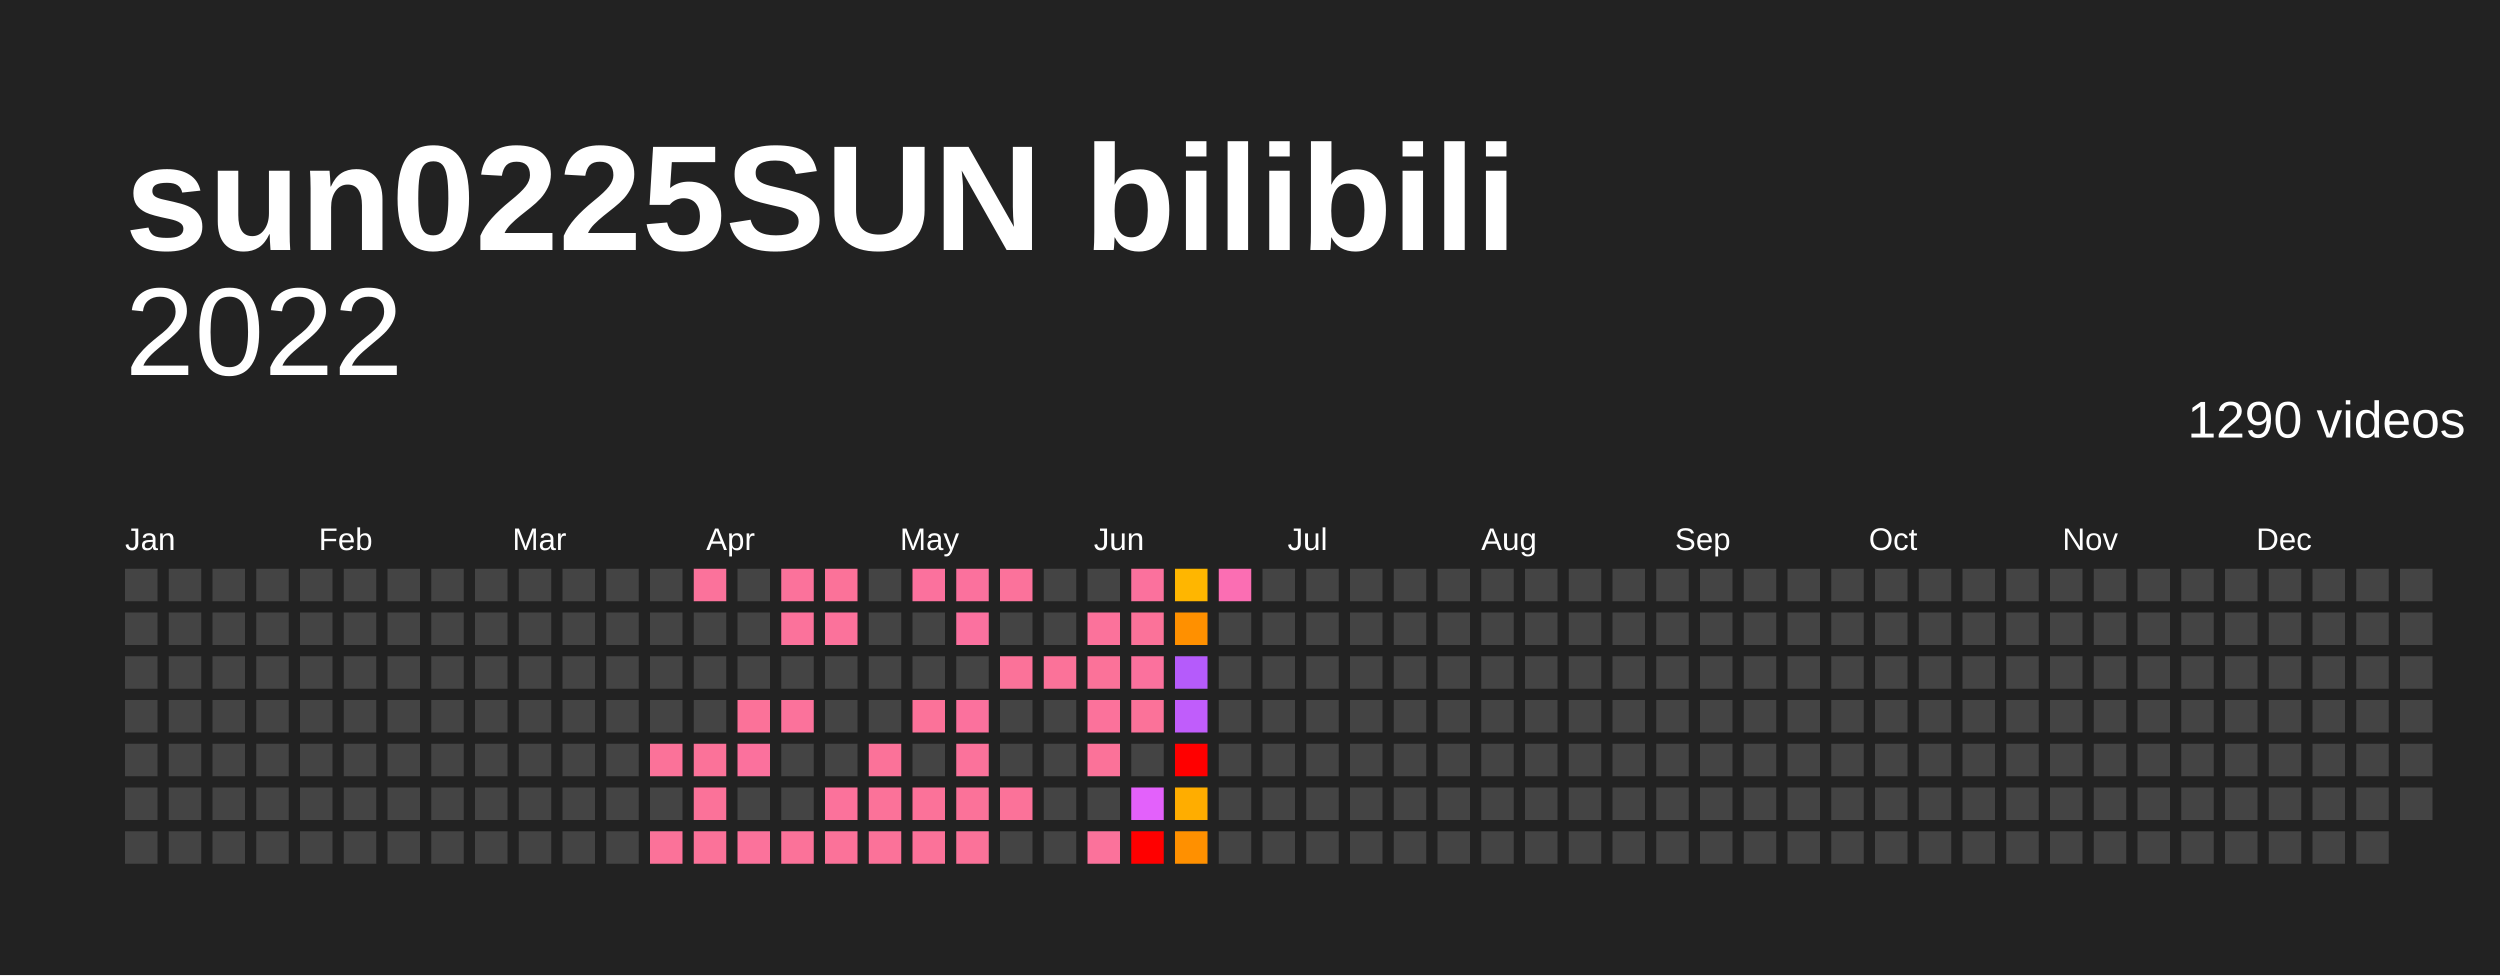
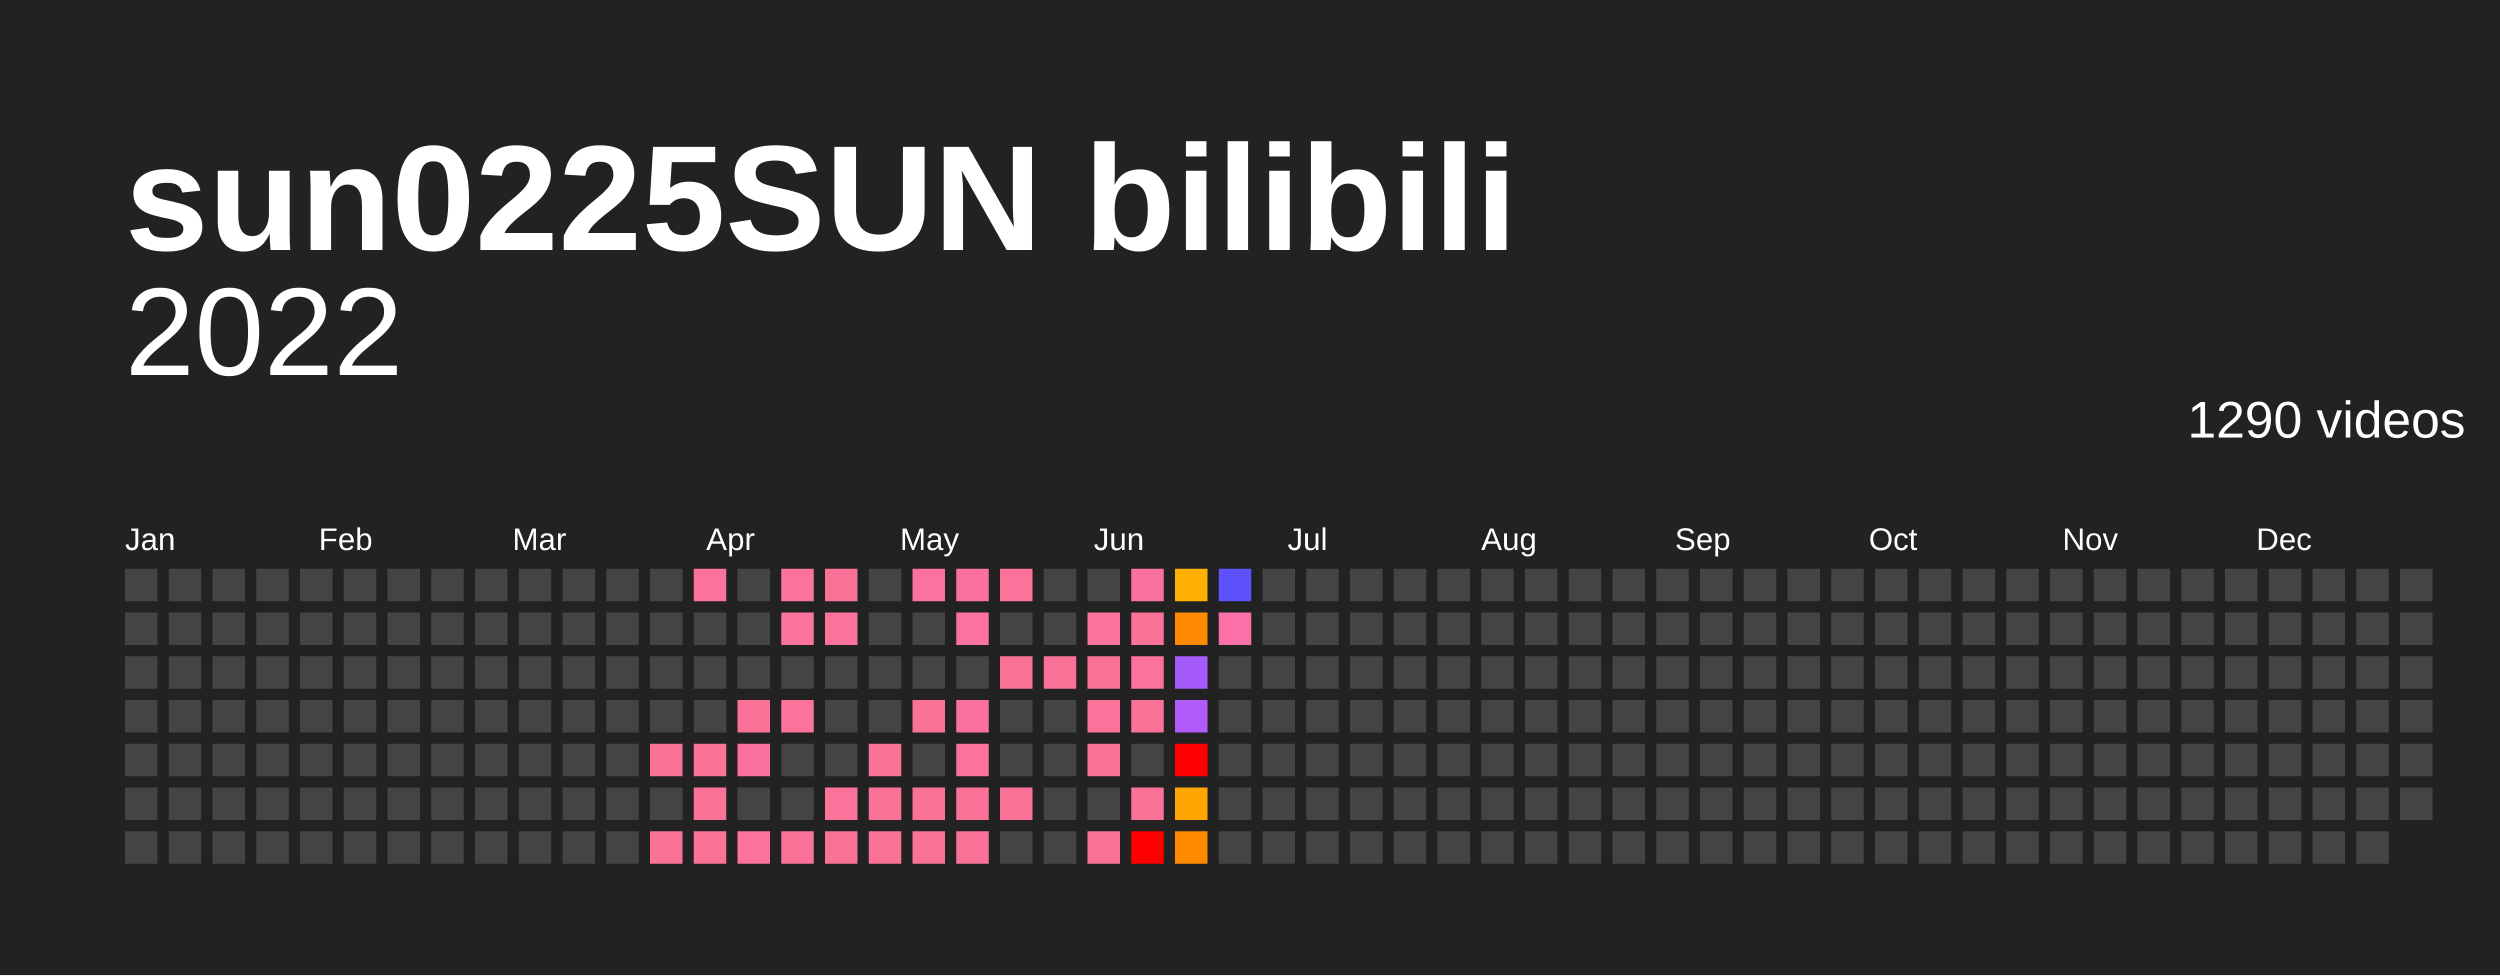
<svg xmlns="http://www.w3.org/2000/svg" baseProfile="full" height="78mm" version="1.1" viewBox="0,0,200,78" width="200mm">
  <defs />
  <rect fill="#222222" height="78" width="200" x="0" y="0" />
  <text fill="#FFFFFF" style="font-size:12px; font-family:Arial; font-weight:bold;" x="10" y="20">sun0225SUN bilibili</text>
  <text alignment-baseline="hanging" fill="#FFFFFF" style="font-size:10.0px; font-family:Arial;" x="10" y="30">2022</text>
  <text alignment-baseline="hanging" fill="#FFFFFF" style="font-size:4.125px; font-family:Arial;" x="175" y="35">1290 videos</text>
  <text fill="#FFFFFF" style="font-size:2.5px; font-family:Arial" x="10.0" y="44">Jan</text>
  <text fill="#FFFFFF" style="font-size:2.5px; font-family:Arial" x="25.5" y="44">Feb</text>
  <text fill="#FFFFFF" style="font-size:2.5px; font-family:Arial" x="41.0" y="44">Mar</text>
  <text fill="#FFFFFF" style="font-size:2.5px; font-family:Arial" x="56.5" y="44">Apr</text>
  <text fill="#FFFFFF" style="font-size:2.5px; font-family:Arial" x="72.0" y="44">May</text>
  <text fill="#FFFFFF" style="font-size:2.5px; font-family:Arial" x="87.5" y="44">Jun</text>
  <text fill="#FFFFFF" style="font-size:2.5px; font-family:Arial" x="103.0" y="44">Jul</text>
  <text fill="#FFFFFF" style="font-size:2.5px; font-family:Arial" x="118.5" y="44">Aug</text>
  <text fill="#FFFFFF" style="font-size:2.5px; font-family:Arial" x="134.0" y="44">Sep</text>
  <text fill="#FFFFFF" style="font-size:2.5px; font-family:Arial" x="149.5" y="44">Oct</text>
  <text fill="#FFFFFF" style="font-size:2.5px; font-family:Arial" x="165.0" y="44">Nov</text>
  <text fill="#FFFFFF" style="font-size:2.5px; font-family:Arial" x="180.5" y="44">Dec</text>
  <rect fill="#444444" height="2.6" width="2.6" x="10.0" y="45.5" />
  <rect fill="#444444" height="2.6" width="2.6" x="10.0" y="49.0" />
  <rect fill="#444444" height="2.6" width="2.6" x="10.0" y="52.5" />
  <rect fill="#444444" height="2.6" width="2.6" x="10.0" y="56.0" />
  <rect fill="#444444" height="2.6" width="2.6" x="10.0" y="59.5" />
  <rect fill="#444444" height="2.6" width="2.6" x="10.0" y="63.0" />
  <rect fill="#444444" height="2.6" width="2.6" x="10.0" y="66.5" />
  <rect fill="#444444" height="2.6" width="2.6" x="13.5" y="45.5" />
  <rect fill="#444444" height="2.6" width="2.6" x="13.5" y="49.0" />
  <rect fill="#444444" height="2.6" width="2.6" x="13.5" y="52.5" />
  <rect fill="#444444" height="2.6" width="2.6" x="13.5" y="56.0" />
  <rect fill="#444444" height="2.6" width="2.6" x="13.5" y="59.5" />
  <rect fill="#444444" height="2.6" width="2.6" x="13.5" y="63.0" />
  <rect fill="#444444" height="2.6" width="2.6" x="13.5" y="66.5" />
  <rect fill="#444444" height="2.6" width="2.6" x="17.0" y="45.5" />
  <rect fill="#444444" height="2.6" width="2.6" x="17.0" y="49.0" />
  <rect fill="#444444" height="2.6" width="2.6" x="17.0" y="52.5" />
  <rect fill="#444444" height="2.6" width="2.6" x="17.0" y="56.0" />
  <rect fill="#444444" height="2.6" width="2.6" x="17.0" y="59.5" />
  <rect fill="#444444" height="2.6" width="2.6" x="17.0" y="63.0" />
  <rect fill="#444444" height="2.6" width="2.6" x="17.0" y="66.5" />
  <rect fill="#444444" height="2.6" width="2.6" x="20.5" y="45.5" />
  <rect fill="#444444" height="2.6" width="2.6" x="20.5" y="49.0" />
  <rect fill="#444444" height="2.6" width="2.6" x="20.5" y="52.5" />
  <rect fill="#444444" height="2.6" width="2.6" x="20.5" y="56.0" />
  <rect fill="#444444" height="2.6" width="2.6" x="20.5" y="59.5" />
  <rect fill="#444444" height="2.6" width="2.6" x="20.5" y="63.0" />
  <rect fill="#444444" height="2.6" width="2.6" x="20.5" y="66.5" />
  <rect fill="#444444" height="2.6" width="2.6" x="24.0" y="45.5" />
  <rect fill="#444444" height="2.6" width="2.6" x="24.0" y="49.0" />
  <rect fill="#444444" height="2.6" width="2.6" x="24.0" y="52.5" />
  <rect fill="#444444" height="2.6" width="2.6" x="24.0" y="56.0" />
  <rect fill="#444444" height="2.6" width="2.6" x="24.0" y="59.5" />
  <rect fill="#444444" height="2.6" width="2.6" x="24.0" y="63.0" />
  <rect fill="#444444" height="2.6" width="2.6" x="24.0" y="66.5" />
  <rect fill="#444444" height="2.6" width="2.6" x="27.5" y="45.5" />
  <rect fill="#444444" height="2.6" width="2.6" x="27.5" y="49.0" />
  <rect fill="#444444" height="2.6" width="2.6" x="27.5" y="52.5" />
  <rect fill="#444444" height="2.6" width="2.6" x="27.5" y="56.0" />
  <rect fill="#444444" height="2.6" width="2.6" x="27.5" y="59.5" />
  <rect fill="#444444" height="2.6" width="2.6" x="27.5" y="63.0" />
  <rect fill="#444444" height="2.6" width="2.6" x="27.5" y="66.5" />
  <rect fill="#444444" height="2.6" width="2.6" x="31.0" y="45.5" />
  <rect fill="#444444" height="2.6" width="2.6" x="31.0" y="49.0" />
  <rect fill="#444444" height="2.6" width="2.6" x="31.0" y="52.5" />
  <rect fill="#444444" height="2.6" width="2.6" x="31.0" y="56.0" />
  <rect fill="#444444" height="2.6" width="2.6" x="31.0" y="59.5" />
  <rect fill="#444444" height="2.6" width="2.6" x="31.0" y="63.0" />
  <rect fill="#444444" height="2.6" width="2.6" x="31.0" y="66.5" />
  <rect fill="#444444" height="2.6" width="2.6" x="34.5" y="45.5" />
  <rect fill="#444444" height="2.6" width="2.6" x="34.5" y="49.0" />
  <rect fill="#444444" height="2.6" width="2.6" x="34.5" y="52.5" />
  <rect fill="#444444" height="2.6" width="2.6" x="34.5" y="56.0" />
  <rect fill="#444444" height="2.6" width="2.6" x="34.5" y="59.5" />
  <rect fill="#444444" height="2.6" width="2.6" x="34.5" y="63.0" />
  <rect fill="#444444" height="2.6" width="2.6" x="34.5" y="66.5" />
  <rect fill="#444444" height="2.6" width="2.6" x="38.0" y="45.5" />
  <rect fill="#444444" height="2.6" width="2.6" x="38.0" y="49.0" />
  <rect fill="#444444" height="2.6" width="2.6" x="38.0" y="52.5" />
  <rect fill="#444444" height="2.6" width="2.6" x="38.0" y="56.0" />
  <rect fill="#444444" height="2.6" width="2.6" x="38.0" y="59.5" />
  <rect fill="#444444" height="2.6" width="2.6" x="38.0" y="63.0" />
  <rect fill="#444444" height="2.6" width="2.6" x="38.0" y="66.5" />
  <rect fill="#444444" height="2.6" width="2.6" x="41.5" y="45.5" />
  <rect fill="#444444" height="2.6" width="2.6" x="41.5" y="49.0" />
  <rect fill="#444444" height="2.6" width="2.6" x="41.5" y="52.5" />
  <rect fill="#444444" height="2.6" width="2.6" x="41.5" y="56.0" />
  <rect fill="#444444" height="2.6" width="2.6" x="41.5" y="59.5" />
  <rect fill="#444444" height="2.6" width="2.6" x="41.5" y="63.0" />
  <rect fill="#444444" height="2.6" width="2.6" x="41.5" y="66.5" />
  <rect fill="#444444" height="2.6" width="2.6" x="45.0" y="45.5" />
  <rect fill="#444444" height="2.6" width="2.6" x="45.0" y="49.0" />
  <rect fill="#444444" height="2.6" width="2.6" x="45.0" y="52.5" />
  <rect fill="#444444" height="2.6" width="2.6" x="45.0" y="56.0" />
  <rect fill="#444444" height="2.6" width="2.6" x="45.0" y="59.5" />
  <rect fill="#444444" height="2.6" width="2.6" x="45.0" y="63.0" />
  <rect fill="#444444" height="2.6" width="2.6" x="45.0" y="66.5" />
  <rect fill="#444444" height="2.6" width="2.6" x="48.5" y="45.5" />
  <rect fill="#444444" height="2.6" width="2.6" x="48.5" y="49.0" />
  <rect fill="#444444" height="2.6" width="2.6" x="48.5" y="52.5" />
  <rect fill="#444444" height="2.6" width="2.6" x="48.5" y="56.0" />
  <rect fill="#444444" height="2.6" width="2.6" x="48.5" y="59.5" />
  <rect fill="#444444" height="2.6" width="2.6" x="48.5" y="63.0" />
  <rect fill="#444444" height="2.6" width="2.6" x="48.5" y="66.5" />
  <rect fill="#444444" height="2.6" width="2.6" x="52.0" y="45.5" />
  <rect fill="#444444" height="2.6" width="2.6" x="52.0" y="49.0" />
  <rect fill="#444444" height="2.6" width="2.6" x="52.0" y="52.5" />
  <rect fill="#444444" height="2.6" width="2.6" x="52.0" y="56.0" />
  <rect fill="#fb7299" height="2.6" width="2.6" x="52.0" y="59.5" />
  <rect fill="#444444" height="2.6" width="2.6" x="52.0" y="63.0" />
  <rect fill="#fb7299" height="2.6" width="2.6" x="52.0" y="66.5" />
  <rect fill="#fb729b" height="2.6" width="2.6" x="55.5" y="45.5" />
  <rect fill="#444444" height="2.6" width="2.6" x="55.5" y="49.0" />
  <rect fill="#444444" height="2.6" width="2.6" x="55.5" y="52.5" />
  <rect fill="#444444" height="2.6" width="2.6" x="55.5" y="56.0" />
  <rect fill="#fb7299" height="2.6" width="2.6" x="55.5" y="59.5" />
  <rect fill="#fb7299" height="2.6" width="2.6" x="55.5" y="63.0" />
  <rect fill="#fb7299" height="2.6" width="2.6" x="55.5" y="66.5" />
  <rect fill="#444444" height="2.6" width="2.6" x="59.0" y="45.5" />
  <rect fill="#444444" height="2.6" width="2.6" x="59.0" y="49.0" />
  <rect fill="#444444" height="2.6" width="2.6" x="59.0" y="52.5" />
  <rect fill="#fb7299" height="2.6" width="2.6" x="59.0" y="56.0" />
  <rect fill="#fb719d" height="2.6" width="2.6" x="59.0" y="59.5" />
  <rect fill="#444444" height="2.6" width="2.6" x="59.0" y="63.0" />
  <rect fill="#fb729b" height="2.6" width="2.6" x="59.0" y="66.5" />
  <rect fill="#fb729b" height="2.6" width="2.6" x="62.5" y="45.5" />
  <rect fill="#fb729b" height="2.6" width="2.6" x="62.5" y="49.0" />
  <rect fill="#444444" height="2.6" width="2.6" x="62.5" y="52.5" />
  <rect fill="#fb729b" height="2.6" width="2.6" x="62.5" y="56.0" />
  <rect fill="#444444" height="2.6" width="2.6" x="62.5" y="59.5" />
  <rect fill="#444444" height="2.6" width="2.6" x="62.5" y="63.0" />
  <rect fill="#fb7299" height="2.6" width="2.6" x="62.5" y="66.5" />
  <rect fill="#fb7299" height="2.6" width="2.6" x="66.0" y="45.5" />
  <rect fill="#fb729b" height="2.6" width="2.6" x="66.0" y="49.0" />
  <rect fill="#444444" height="2.6" width="2.6" x="66.0" y="52.5" />
  <rect fill="#444444" height="2.6" width="2.6" x="66.0" y="56.0" />
  <rect fill="#444444" height="2.6" width="2.6" x="66.0" y="59.5" />
  <rect fill="#fb729b" height="2.6" width="2.6" x="66.0" y="63.0" />
  <rect fill="#fb7299" height="2.6" width="2.6" x="66.0" y="66.5" />
  <rect fill="#444444" height="2.6" width="2.6" x="69.5" y="45.5" />
  <rect fill="#444444" height="2.6" width="2.6" x="69.5" y="49.0" />
  <rect fill="#444444" height="2.6" width="2.6" x="69.5" y="52.5" />
  <rect fill="#444444" height="2.6" width="2.6" x="69.5" y="56.0" />
  <rect fill="#fb7299" height="2.6" width="2.6" x="69.5" y="59.5" />
  <rect fill="#fb7299" height="2.6" width="2.6" x="69.5" y="63.0" />
  <rect fill="#fb7299" height="2.6" width="2.6" x="69.5" y="66.5" />
-   <rect fill="#fb719d" height="2.6" width="2.6" x="73.0" y="45.5" />
+   <rect fill="#fb71a0" height="2.6" width="2.6" x="73.0" y="45.5" />
  <rect fill="#444444" height="2.6" width="2.6" x="73.0" y="49.0" />
  <rect fill="#444444" height="2.6" width="2.6" x="73.0" y="52.5" />
  <rect fill="#fb7299" height="2.6" width="2.6" x="73.0" y="56.0" />
  <rect fill="#444444" height="2.6" width="2.6" x="73.0" y="59.5" />
  <rect fill="#fb7299" height="2.6" width="2.6" x="73.0" y="63.0" />
  <rect fill="#fb7299" height="2.6" width="2.6" x="73.0" y="66.5" />
  <rect fill="#fb719d" height="2.6" width="2.6" x="76.5" y="45.5" />
-   <rect fill="#fb719f" height="2.6" width="2.6" x="76.5" y="49.0" />
+   <rect fill="#fb71a0" height="2.6" width="2.6" x="76.5" y="49.0" />
  <rect fill="#444444" height="2.6" width="2.6" x="76.5" y="52.5" />
  <rect fill="#fb719d" height="2.6" width="2.6" x="76.5" y="56.0" />
  <rect fill="#fb729b" height="2.6" width="2.6" x="76.5" y="59.5" />
  <rect fill="#fb7299" height="2.6" width="2.6" x="76.5" y="63.0" />
  <rect fill="#fb7299" height="2.6" width="2.6" x="76.5" y="66.5" />
  <rect fill="#fb729b" height="2.6" width="2.6" x="80.0" y="45.5" />
  <rect fill="#444444" height="2.6" width="2.6" x="80.0" y="49.0" />
  <rect fill="#fb7299" height="2.6" width="2.6" x="80.0" y="52.5" />
  <rect fill="#444444" height="2.6" width="2.6" x="80.0" y="56.0" />
  <rect fill="#444444" height="2.6" width="2.6" x="80.0" y="59.5" />
  <rect fill="#fb7299" height="2.6" width="2.6" x="80.0" y="63.0" />
  <rect fill="#444444" height="2.6" width="2.6" x="80.0" y="66.5" />
  <rect fill="#444444" height="2.6" width="2.6" x="83.5" y="45.5" />
  <rect fill="#444444" height="2.6" width="2.6" x="83.5" y="49.0" />
  <rect fill="#fb7299" height="2.6" width="2.6" x="83.5" y="52.5" />
  <rect fill="#444444" height="2.6" width="2.6" x="83.5" y="56.0" />
  <rect fill="#444444" height="2.6" width="2.6" x="83.5" y="59.5" />
  <rect fill="#444444" height="2.6" width="2.6" x="83.5" y="63.0" />
  <rect fill="#444444" height="2.6" width="2.6" x="83.5" y="66.5" />
  <rect fill="#444444" height="2.6" width="2.6" x="87.0" y="45.5" />
  <rect fill="#fb729b" height="2.6" width="2.6" x="87.0" y="49.0" />
  <rect fill="#fb7299" height="2.6" width="2.6" x="87.0" y="52.5" />
  <rect fill="#fb729b" height="2.6" width="2.6" x="87.0" y="56.0" />
  <rect fill="#fb7299" height="2.6" width="2.6" x="87.0" y="59.5" />
  <rect fill="#444444" height="2.6" width="2.6" x="87.0" y="63.0" />
-   <rect fill="#fb729b" height="2.6" width="2.6" x="87.0" y="66.5" />
+   <rect fill="#fb7299" height="2.6" width="2.6" x="87.0" y="66.5" />
  <rect fill="#fb719d" height="2.6" width="2.6" x="90.5" y="45.5" />
  <rect fill="#fb7299" height="2.6" width="2.6" x="90.5" y="49.0" />
-   <rect fill="#fb719d" height="2.6" width="2.6" x="90.5" y="52.5" />
+   <rect fill="#fb729b" height="2.6" width="2.6" x="90.5" y="52.5" />
  <rect fill="#fb7299" height="2.6" width="2.6" x="90.5" y="56.0" />
  <rect fill="#444444" height="2.6" width="2.6" x="90.5" y="59.5" />
-   <rect fill="#e361fb" height="2.6" width="2.6" x="90.5" y="63.0" />
+   <rect fill="#fb7299" height="2.6" width="2.6" x="90.5" y="63.0" />
  <rect fill="red" height="2.6" width="2.6" x="90.5" y="66.5" />
-   <rect fill="#ffb600" height="2.6" width="2.6" x="94.0" y="45.5" />
-   <rect fill="#ff9000" height="2.6" width="2.6" x="94.0" y="49.0" />
-   <rect fill="#b55bfb" height="2.6" width="2.6" x="94.0" y="52.5" />
-   <rect fill="#c05dfb" height="2.6" width="2.6" x="94.0" y="56.0" />
+   <rect fill="#ffb000" height="2.6" width="2.6" x="94.0" y="45.5" />
+   <rect fill="#ff8900" height="2.6" width="2.6" x="94.0" y="49.0" />
+   <rect fill="#a55afb" height="2.6" width="2.6" x="94.0" y="52.5" />
+   <rect fill="#b15bfb" height="2.6" width="2.6" x="94.0" y="56.0" />
  <rect fill="red" height="2.6" width="2.6" x="94.0" y="59.5" />
-   <rect fill="#ffad00" height="2.6" width="2.6" x="94.0" y="63.0" />
-   <rect fill="#ff9000" height="2.6" width="2.6" x="94.0" y="66.5" />
-   <rect fill="#fb6eb3" height="2.6" width="2.6" x="97.5" y="45.5" />
-   <rect fill="#444444" height="2.6" width="2.6" x="97.5" y="49.0" />
+   <rect fill="#ffa700" height="2.6" width="2.6" x="94.0" y="63.0" />
+   <rect fill="#ff8a00" height="2.6" width="2.6" x="94.0" y="66.5" />
+   <rect fill="#5d52fc" height="2.6" width="2.6" x="97.5" y="45.5" />
+   <rect fill="#fb70a7" height="2.6" width="2.6" x="97.5" y="49.0" />
  <rect fill="#444444" height="2.6" width="2.6" x="97.5" y="52.5" />
  <rect fill="#444444" height="2.6" width="2.6" x="97.5" y="56.0" />
  <rect fill="#444444" height="2.6" width="2.6" x="97.5" y="59.5" />
  <rect fill="#444444" height="2.6" width="2.6" x="97.5" y="63.0" />
  <rect fill="#444444" height="2.6" width="2.6" x="97.5" y="66.5" />
  <rect fill="#444444" height="2.6" width="2.6" x="101.0" y="45.5" />
  <rect fill="#444444" height="2.6" width="2.6" x="101.0" y="49.0" />
  <rect fill="#444444" height="2.6" width="2.6" x="101.0" y="52.5" />
  <rect fill="#444444" height="2.6" width="2.6" x="101.0" y="56.0" />
  <rect fill="#444444" height="2.6" width="2.6" x="101.0" y="59.5" />
  <rect fill="#444444" height="2.6" width="2.6" x="101.0" y="63.0" />
  <rect fill="#444444" height="2.6" width="2.6" x="101.0" y="66.5" />
  <rect fill="#444444" height="2.6" width="2.6" x="104.5" y="45.5" />
  <rect fill="#444444" height="2.6" width="2.6" x="104.5" y="49.0" />
  <rect fill="#444444" height="2.6" width="2.6" x="104.5" y="52.5" />
  <rect fill="#444444" height="2.6" width="2.6" x="104.5" y="56.0" />
  <rect fill="#444444" height="2.6" width="2.6" x="104.5" y="59.5" />
  <rect fill="#444444" height="2.6" width="2.6" x="104.5" y="63.0" />
  <rect fill="#444444" height="2.6" width="2.6" x="104.5" y="66.5" />
  <rect fill="#444444" height="2.6" width="2.6" x="108.0" y="45.5" />
  <rect fill="#444444" height="2.6" width="2.6" x="108.0" y="49.0" />
  <rect fill="#444444" height="2.6" width="2.6" x="108.0" y="52.5" />
  <rect fill="#444444" height="2.6" width="2.6" x="108.0" y="56.0" />
  <rect fill="#444444" height="2.6" width="2.6" x="108.0" y="59.5" />
  <rect fill="#444444" height="2.6" width="2.6" x="108.0" y="63.0" />
  <rect fill="#444444" height="2.6" width="2.6" x="108.0" y="66.5" />
  <rect fill="#444444" height="2.6" width="2.6" x="111.5" y="45.5" />
  <rect fill="#444444" height="2.6" width="2.6" x="111.5" y="49.0" />
  <rect fill="#444444" height="2.6" width="2.6" x="111.5" y="52.5" />
  <rect fill="#444444" height="2.6" width="2.6" x="111.5" y="56.0" />
  <rect fill="#444444" height="2.6" width="2.6" x="111.5" y="59.5" />
  <rect fill="#444444" height="2.6" width="2.6" x="111.5" y="63.0" />
  <rect fill="#444444" height="2.6" width="2.6" x="111.5" y="66.5" />
  <rect fill="#444444" height="2.6" width="2.6" x="115.0" y="45.5" />
  <rect fill="#444444" height="2.6" width="2.6" x="115.0" y="49.0" />
  <rect fill="#444444" height="2.6" width="2.6" x="115.0" y="52.5" />
  <rect fill="#444444" height="2.6" width="2.6" x="115.0" y="56.0" />
  <rect fill="#444444" height="2.6" width="2.6" x="115.0" y="59.5" />
  <rect fill="#444444" height="2.6" width="2.6" x="115.0" y="63.0" />
  <rect fill="#444444" height="2.6" width="2.6" x="115.0" y="66.5" />
  <rect fill="#444444" height="2.6" width="2.6" x="118.5" y="45.5" />
  <rect fill="#444444" height="2.6" width="2.6" x="118.5" y="49.0" />
  <rect fill="#444444" height="2.6" width="2.6" x="118.5" y="52.5" />
  <rect fill="#444444" height="2.6" width="2.6" x="118.5" y="56.0" />
  <rect fill="#444444" height="2.6" width="2.6" x="118.5" y="59.5" />
  <rect fill="#444444" height="2.6" width="2.6" x="118.5" y="63.0" />
  <rect fill="#444444" height="2.6" width="2.6" x="118.5" y="66.5" />
  <rect fill="#444444" height="2.6" width="2.6" x="122.0" y="45.5" />
  <rect fill="#444444" height="2.6" width="2.6" x="122.0" y="49.0" />
  <rect fill="#444444" height="2.6" width="2.6" x="122.0" y="52.5" />
  <rect fill="#444444" height="2.6" width="2.6" x="122.0" y="56.0" />
  <rect fill="#444444" height="2.6" width="2.6" x="122.0" y="59.5" />
  <rect fill="#444444" height="2.6" width="2.6" x="122.0" y="63.0" />
  <rect fill="#444444" height="2.6" width="2.6" x="122.0" y="66.5" />
  <rect fill="#444444" height="2.6" width="2.6" x="125.5" y="45.5" />
  <rect fill="#444444" height="2.6" width="2.6" x="125.5" y="49.0" />
  <rect fill="#444444" height="2.6" width="2.6" x="125.5" y="52.5" />
  <rect fill="#444444" height="2.6" width="2.6" x="125.5" y="56.0" />
  <rect fill="#444444" height="2.6" width="2.6" x="125.5" y="59.5" />
  <rect fill="#444444" height="2.6" width="2.6" x="125.5" y="63.0" />
  <rect fill="#444444" height="2.6" width="2.6" x="125.5" y="66.5" />
  <rect fill="#444444" height="2.6" width="2.6" x="129.0" y="45.5" />
  <rect fill="#444444" height="2.6" width="2.6" x="129.0" y="49.0" />
  <rect fill="#444444" height="2.6" width="2.6" x="129.0" y="52.5" />
  <rect fill="#444444" height="2.6" width="2.6" x="129.0" y="56.0" />
  <rect fill="#444444" height="2.6" width="2.6" x="129.0" y="59.5" />
  <rect fill="#444444" height="2.6" width="2.6" x="129.0" y="63.0" />
  <rect fill="#444444" height="2.6" width="2.6" x="129.0" y="66.5" />
  <rect fill="#444444" height="2.6" width="2.6" x="132.5" y="45.5" />
  <rect fill="#444444" height="2.6" width="2.6" x="132.5" y="49.0" />
  <rect fill="#444444" height="2.6" width="2.6" x="132.5" y="52.5" />
  <rect fill="#444444" height="2.6" width="2.6" x="132.5" y="56.0" />
  <rect fill="#444444" height="2.6" width="2.6" x="132.5" y="59.5" />
  <rect fill="#444444" height="2.6" width="2.6" x="132.5" y="63.0" />
  <rect fill="#444444" height="2.6" width="2.6" x="132.5" y="66.5" />
  <rect fill="#444444" height="2.6" width="2.6" x="136.0" y="45.5" />
  <rect fill="#444444" height="2.6" width="2.6" x="136.0" y="49.0" />
  <rect fill="#444444" height="2.6" width="2.6" x="136.0" y="52.5" />
  <rect fill="#444444" height="2.6" width="2.6" x="136.0" y="56.0" />
  <rect fill="#444444" height="2.6" width="2.6" x="136.0" y="59.5" />
  <rect fill="#444444" height="2.6" width="2.6" x="136.0" y="63.0" />
  <rect fill="#444444" height="2.6" width="2.6" x="136.0" y="66.5" />
  <rect fill="#444444" height="2.6" width="2.6" x="139.5" y="45.5" />
  <rect fill="#444444" height="2.6" width="2.6" x="139.5" y="49.0" />
  <rect fill="#444444" height="2.6" width="2.6" x="139.5" y="52.5" />
  <rect fill="#444444" height="2.6" width="2.6" x="139.5" y="56.0" />
  <rect fill="#444444" height="2.6" width="2.6" x="139.5" y="59.5" />
  <rect fill="#444444" height="2.6" width="2.6" x="139.5" y="63.0" />
  <rect fill="#444444" height="2.6" width="2.6" x="139.5" y="66.5" />
  <rect fill="#444444" height="2.6" width="2.6" x="143.0" y="45.5" />
  <rect fill="#444444" height="2.6" width="2.6" x="143.0" y="49.0" />
  <rect fill="#444444" height="2.6" width="2.6" x="143.0" y="52.5" />
  <rect fill="#444444" height="2.6" width="2.6" x="143.0" y="56.0" />
  <rect fill="#444444" height="2.6" width="2.6" x="143.0" y="59.5" />
  <rect fill="#444444" height="2.6" width="2.6" x="143.0" y="63.0" />
  <rect fill="#444444" height="2.6" width="2.6" x="143.0" y="66.5" />
  <rect fill="#444444" height="2.6" width="2.6" x="146.5" y="45.5" />
  <rect fill="#444444" height="2.6" width="2.6" x="146.5" y="49.0" />
  <rect fill="#444444" height="2.6" width="2.6" x="146.5" y="52.5" />
  <rect fill="#444444" height="2.6" width="2.6" x="146.5" y="56.0" />
  <rect fill="#444444" height="2.6" width="2.6" x="146.5" y="59.5" />
  <rect fill="#444444" height="2.6" width="2.6" x="146.5" y="63.0" />
  <rect fill="#444444" height="2.6" width="2.6" x="146.5" y="66.5" />
  <rect fill="#444444" height="2.6" width="2.6" x="150.0" y="45.5" />
  <rect fill="#444444" height="2.6" width="2.6" x="150.0" y="49.0" />
  <rect fill="#444444" height="2.6" width="2.6" x="150.0" y="52.5" />
  <rect fill="#444444" height="2.6" width="2.6" x="150.0" y="56.0" />
  <rect fill="#444444" height="2.6" width="2.6" x="150.0" y="59.5" />
  <rect fill="#444444" height="2.6" width="2.6" x="150.0" y="63.0" />
  <rect fill="#444444" height="2.6" width="2.6" x="150.0" y="66.5" />
  <rect fill="#444444" height="2.6" width="2.6" x="153.5" y="45.5" />
  <rect fill="#444444" height="2.6" width="2.6" x="153.5" y="49.0" />
  <rect fill="#444444" height="2.6" width="2.6" x="153.5" y="52.5" />
  <rect fill="#444444" height="2.6" width="2.6" x="153.5" y="56.0" />
  <rect fill="#444444" height="2.6" width="2.6" x="153.5" y="59.5" />
  <rect fill="#444444" height="2.6" width="2.6" x="153.5" y="63.0" />
  <rect fill="#444444" height="2.6" width="2.6" x="153.5" y="66.5" />
  <rect fill="#444444" height="2.6" width="2.6" x="157.0" y="45.5" />
  <rect fill="#444444" height="2.6" width="2.6" x="157.0" y="49.0" />
  <rect fill="#444444" height="2.6" width="2.6" x="157.0" y="52.5" />
  <rect fill="#444444" height="2.6" width="2.6" x="157.0" y="56.0" />
  <rect fill="#444444" height="2.6" width="2.6" x="157.0" y="59.5" />
  <rect fill="#444444" height="2.6" width="2.6" x="157.0" y="63.0" />
  <rect fill="#444444" height="2.6" width="2.6" x="157.0" y="66.5" />
  <rect fill="#444444" height="2.6" width="2.6" x="160.5" y="45.5" />
  <rect fill="#444444" height="2.6" width="2.6" x="160.5" y="49.0" />
  <rect fill="#444444" height="2.6" width="2.6" x="160.5" y="52.5" />
  <rect fill="#444444" height="2.6" width="2.6" x="160.5" y="56.0" />
  <rect fill="#444444" height="2.6" width="2.6" x="160.5" y="59.5" />
  <rect fill="#444444" height="2.6" width="2.6" x="160.5" y="63.0" />
  <rect fill="#444444" height="2.6" width="2.6" x="160.5" y="66.5" />
  <rect fill="#444444" height="2.6" width="2.6" x="164.0" y="45.5" />
  <rect fill="#444444" height="2.6" width="2.6" x="164.0" y="49.0" />
  <rect fill="#444444" height="2.6" width="2.6" x="164.0" y="52.5" />
  <rect fill="#444444" height="2.6" width="2.6" x="164.0" y="56.0" />
  <rect fill="#444444" height="2.6" width="2.6" x="164.0" y="59.5" />
  <rect fill="#444444" height="2.6" width="2.6" x="164.0" y="63.0" />
  <rect fill="#444444" height="2.6" width="2.6" x="164.0" y="66.5" />
  <rect fill="#444444" height="2.6" width="2.6" x="167.5" y="45.5" />
  <rect fill="#444444" height="2.6" width="2.6" x="167.5" y="49.0" />
  <rect fill="#444444" height="2.6" width="2.6" x="167.5" y="52.5" />
  <rect fill="#444444" height="2.6" width="2.6" x="167.5" y="56.0" />
  <rect fill="#444444" height="2.6" width="2.6" x="167.5" y="59.5" />
  <rect fill="#444444" height="2.6" width="2.6" x="167.5" y="63.0" />
  <rect fill="#444444" height="2.6" width="2.6" x="167.5" y="66.5" />
  <rect fill="#444444" height="2.6" width="2.6" x="171.0" y="45.5" />
  <rect fill="#444444" height="2.6" width="2.6" x="171.0" y="49.0" />
  <rect fill="#444444" height="2.6" width="2.6" x="171.0" y="52.5" />
  <rect fill="#444444" height="2.6" width="2.6" x="171.0" y="56.0" />
  <rect fill="#444444" height="2.6" width="2.6" x="171.0" y="59.5" />
  <rect fill="#444444" height="2.6" width="2.6" x="171.0" y="63.0" />
  <rect fill="#444444" height="2.6" width="2.6" x="171.0" y="66.5" />
  <rect fill="#444444" height="2.6" width="2.6" x="174.5" y="45.5" />
  <rect fill="#444444" height="2.6" width="2.6" x="174.5" y="49.0" />
  <rect fill="#444444" height="2.6" width="2.6" x="174.5" y="52.5" />
  <rect fill="#444444" height="2.6" width="2.6" x="174.5" y="56.0" />
  <rect fill="#444444" height="2.6" width="2.6" x="174.5" y="59.5" />
  <rect fill="#444444" height="2.6" width="2.6" x="174.5" y="63.0" />
  <rect fill="#444444" height="2.6" width="2.6" x="174.5" y="66.5" />
  <rect fill="#444444" height="2.6" width="2.6" x="178.0" y="45.5" />
  <rect fill="#444444" height="2.6" width="2.6" x="178.0" y="49.0" />
  <rect fill="#444444" height="2.6" width="2.6" x="178.0" y="52.5" />
  <rect fill="#444444" height="2.6" width="2.6" x="178.0" y="56.0" />
  <rect fill="#444444" height="2.6" width="2.6" x="178.0" y="59.5" />
  <rect fill="#444444" height="2.6" width="2.6" x="178.0" y="63.0" />
  <rect fill="#444444" height="2.6" width="2.6" x="178.0" y="66.5" />
  <rect fill="#444444" height="2.6" width="2.6" x="181.5" y="45.5" />
  <rect fill="#444444" height="2.6" width="2.6" x="181.5" y="49.0" />
  <rect fill="#444444" height="2.6" width="2.6" x="181.5" y="52.5" />
  <rect fill="#444444" height="2.6" width="2.6" x="181.5" y="56.0" />
  <rect fill="#444444" height="2.6" width="2.6" x="181.5" y="59.5" />
  <rect fill="#444444" height="2.6" width="2.6" x="181.5" y="63.0" />
  <rect fill="#444444" height="2.6" width="2.6" x="181.5" y="66.5" />
  <rect fill="#444444" height="2.6" width="2.6" x="185.0" y="45.5" />
  <rect fill="#444444" height="2.6" width="2.6" x="185.0" y="49.0" />
  <rect fill="#444444" height="2.6" width="2.6" x="185.0" y="52.5" />
  <rect fill="#444444" height="2.6" width="2.6" x="185.0" y="56.0" />
  <rect fill="#444444" height="2.6" width="2.6" x="185.0" y="59.5" />
  <rect fill="#444444" height="2.6" width="2.6" x="185.0" y="63.0" />
  <rect fill="#444444" height="2.6" width="2.6" x="185.0" y="66.5" />
  <rect fill="#444444" height="2.6" width="2.6" x="188.5" y="45.5" />
  <rect fill="#444444" height="2.6" width="2.6" x="188.5" y="49.0" />
  <rect fill="#444444" height="2.6" width="2.6" x="188.5" y="52.5" />
  <rect fill="#444444" height="2.6" width="2.6" x="188.5" y="56.0" />
  <rect fill="#444444" height="2.6" width="2.6" x="188.5" y="59.5" />
  <rect fill="#444444" height="2.6" width="2.6" x="188.5" y="63.0" />
  <rect fill="#444444" height="2.6" width="2.6" x="188.5" y="66.5" />
  <rect fill="#444444" height="2.6" width="2.6" x="192.0" y="45.5" />
  <rect fill="#444444" height="2.6" width="2.6" x="192.0" y="49.0" />
  <rect fill="#444444" height="2.6" width="2.6" x="192.0" y="52.5" />
  <rect fill="#444444" height="2.6" width="2.6" x="192.0" y="56.0" />
  <rect fill="#444444" height="2.6" width="2.6" x="192.0" y="59.5" />
  <rect fill="#444444" height="2.6" width="2.6" x="192.0" y="63.0" />
</svg>
